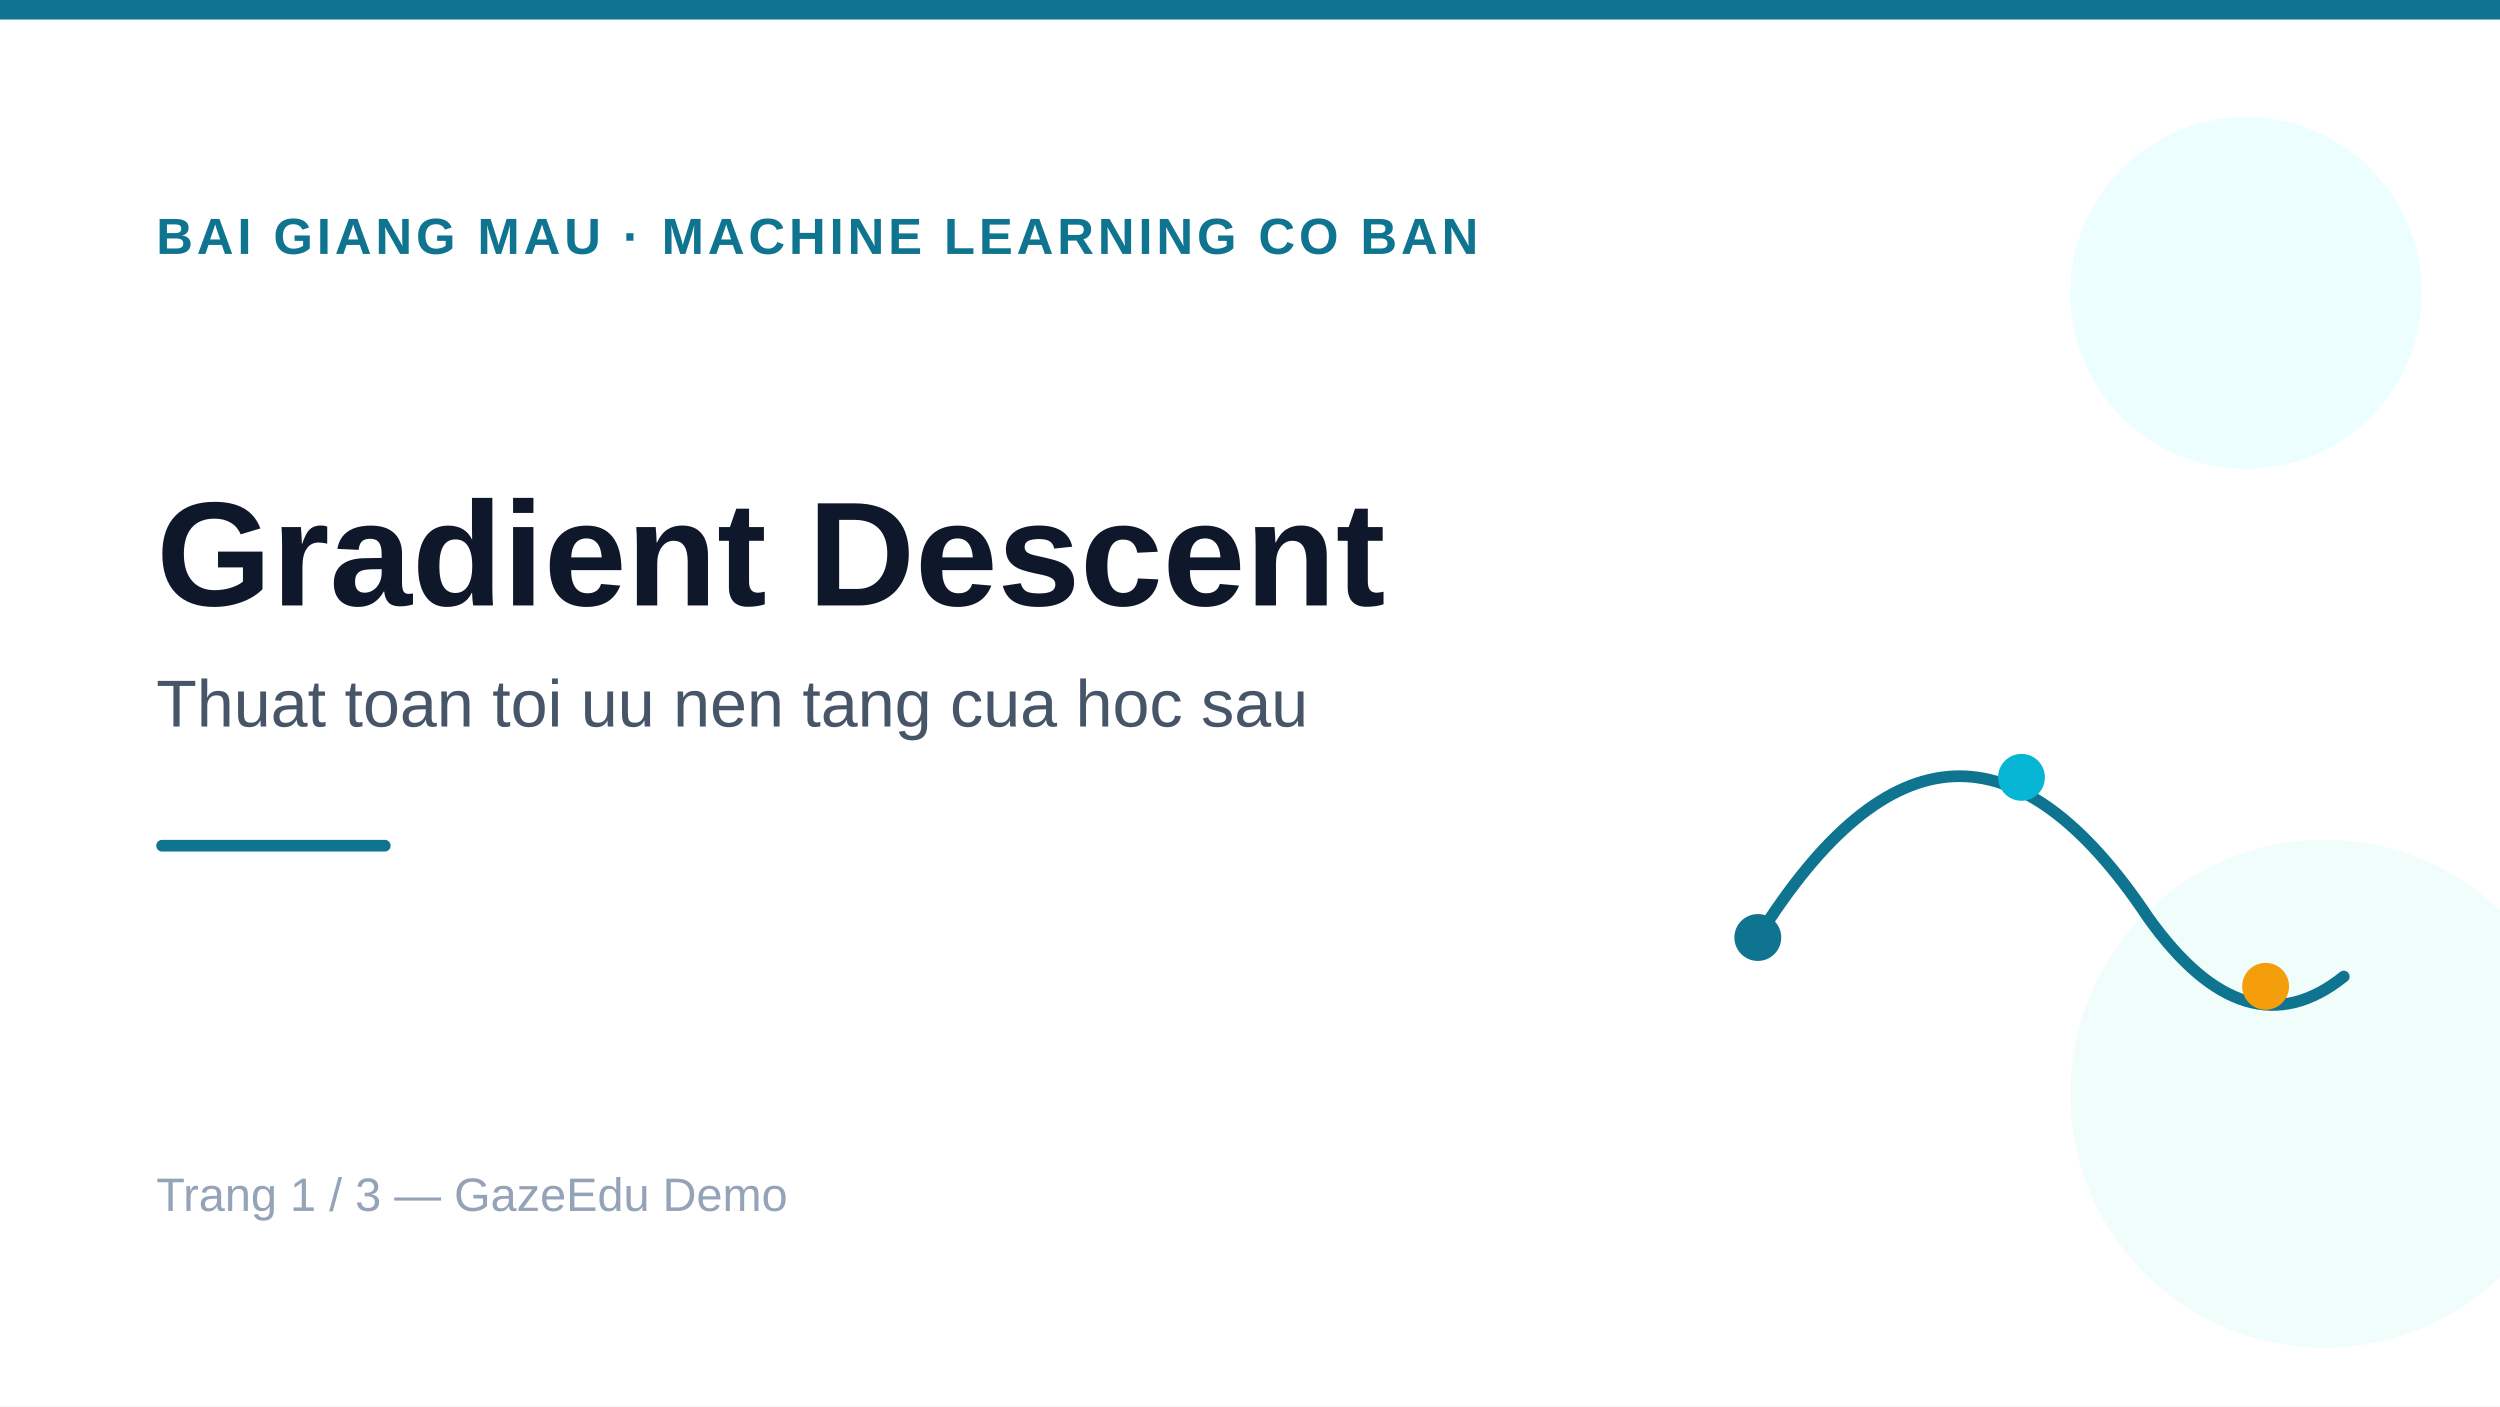
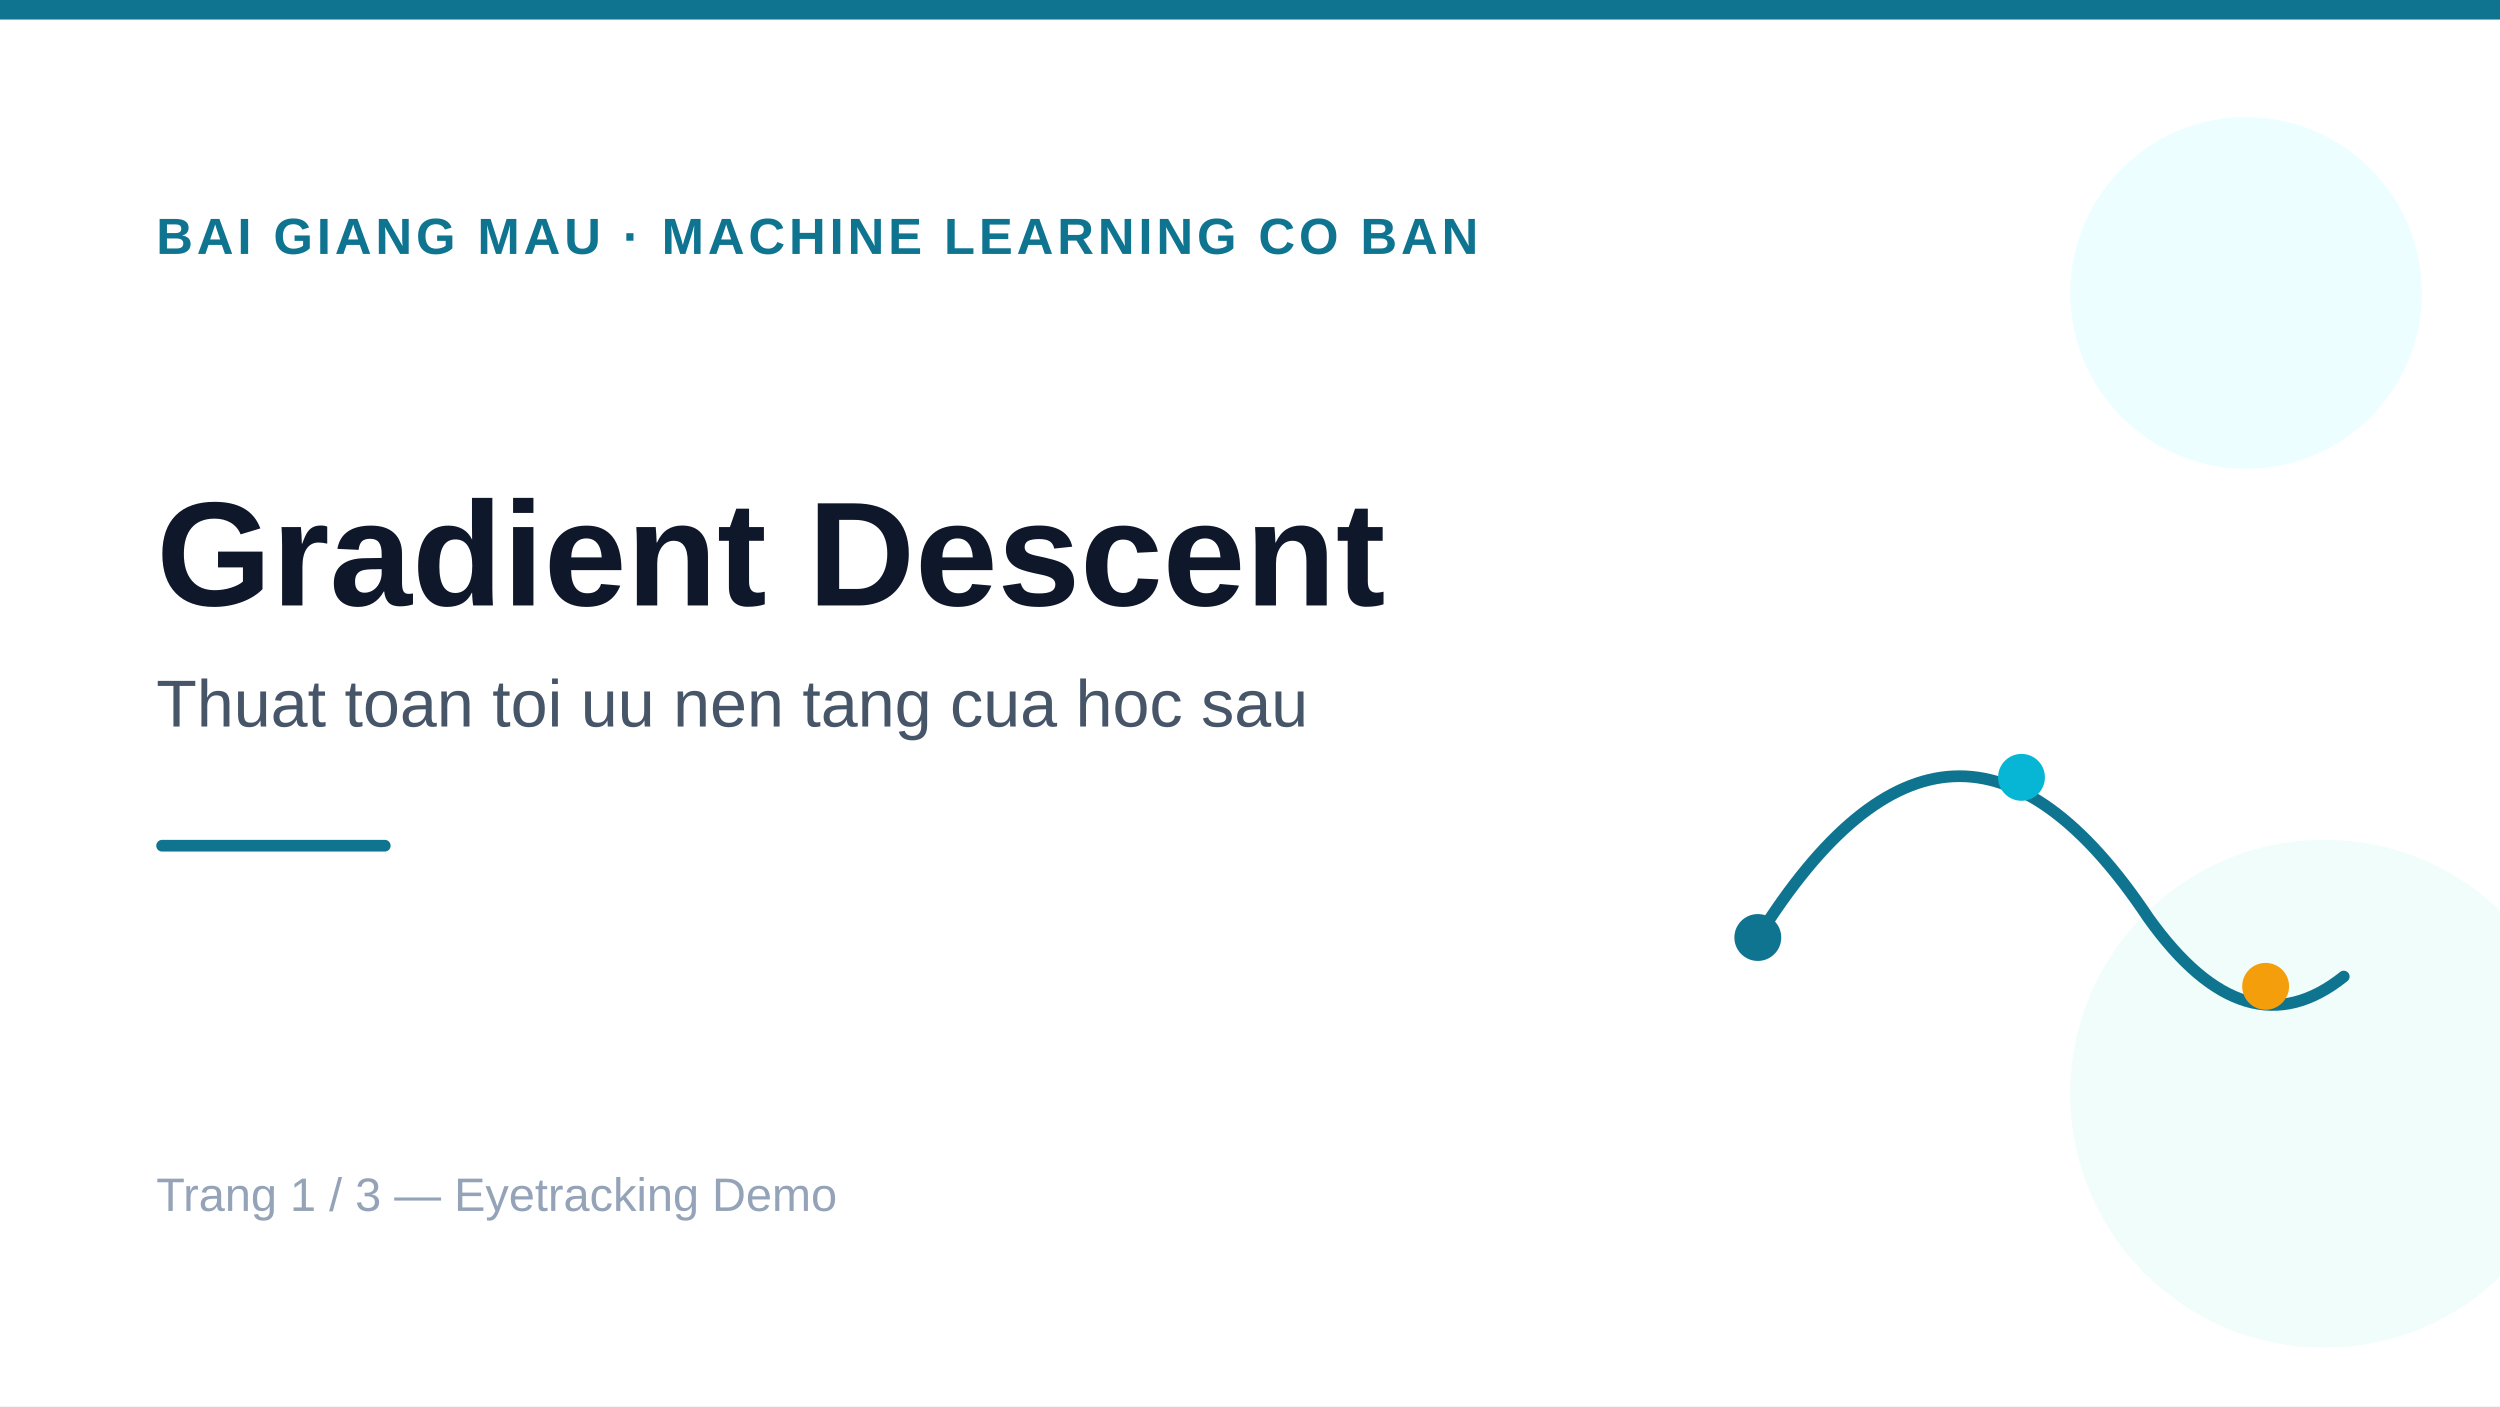
<svg xmlns="http://www.w3.org/2000/svg" width="1280" height="720" viewBox="0 0 1280 720">
  <rect width="1280" height="720" fill="#ffffff" />
  <rect width="1280" height="10" fill="#0e7490" />
  <circle cx="1150" cy="150" r="90" fill="#ecfeff" />
  <circle cx="1190" cy="560" r="130" fill="#f0fdfa" />
  <text x="80" y="130" font-family="Arial, sans-serif" font-size="26" fill="#0e7490" font-weight="bold" letter-spacing="2">BAI GIANG MAU · MACHINE LEARNING CO BAN</text>
  <text x="80" y="310" font-family="Arial, sans-serif" font-size="76" fill="#0f172a" font-weight="bold">Gradient Descent</text>
  <text x="80" y="372" font-family="Arial, sans-serif" font-size="34" fill="#475569">Thuat toan toi uu nen tang cua hoc sau</text>
  <rect x="80" y="430" width="120" height="6" rx="3" fill="#0e7490" />
-   <text x="80" y="620" font-family="Arial, sans-serif" font-size="24" fill="#94a3b8">Trang 1 / 3 — GazeEdu Demo</text>
+   <text x="80" y="620" font-family="Arial, sans-serif" font-size="24" fill="#94a3b8">Trang 1 / 3 — Eyetracking Demo</text>
  <path d="M 900 480 Q 1000 320 1100 470 Q 1150 540 1200 500" stroke="#0e7490" stroke-width="6" fill="none" stroke-linecap="round" />
  <circle cx="900" cy="480" r="12" fill="#0e7490" />
  <circle cx="1035" cy="398" r="12" fill="#06b6d4" />
  <circle cx="1160" cy="505" r="12" fill="#f59e0b" />
</svg>
